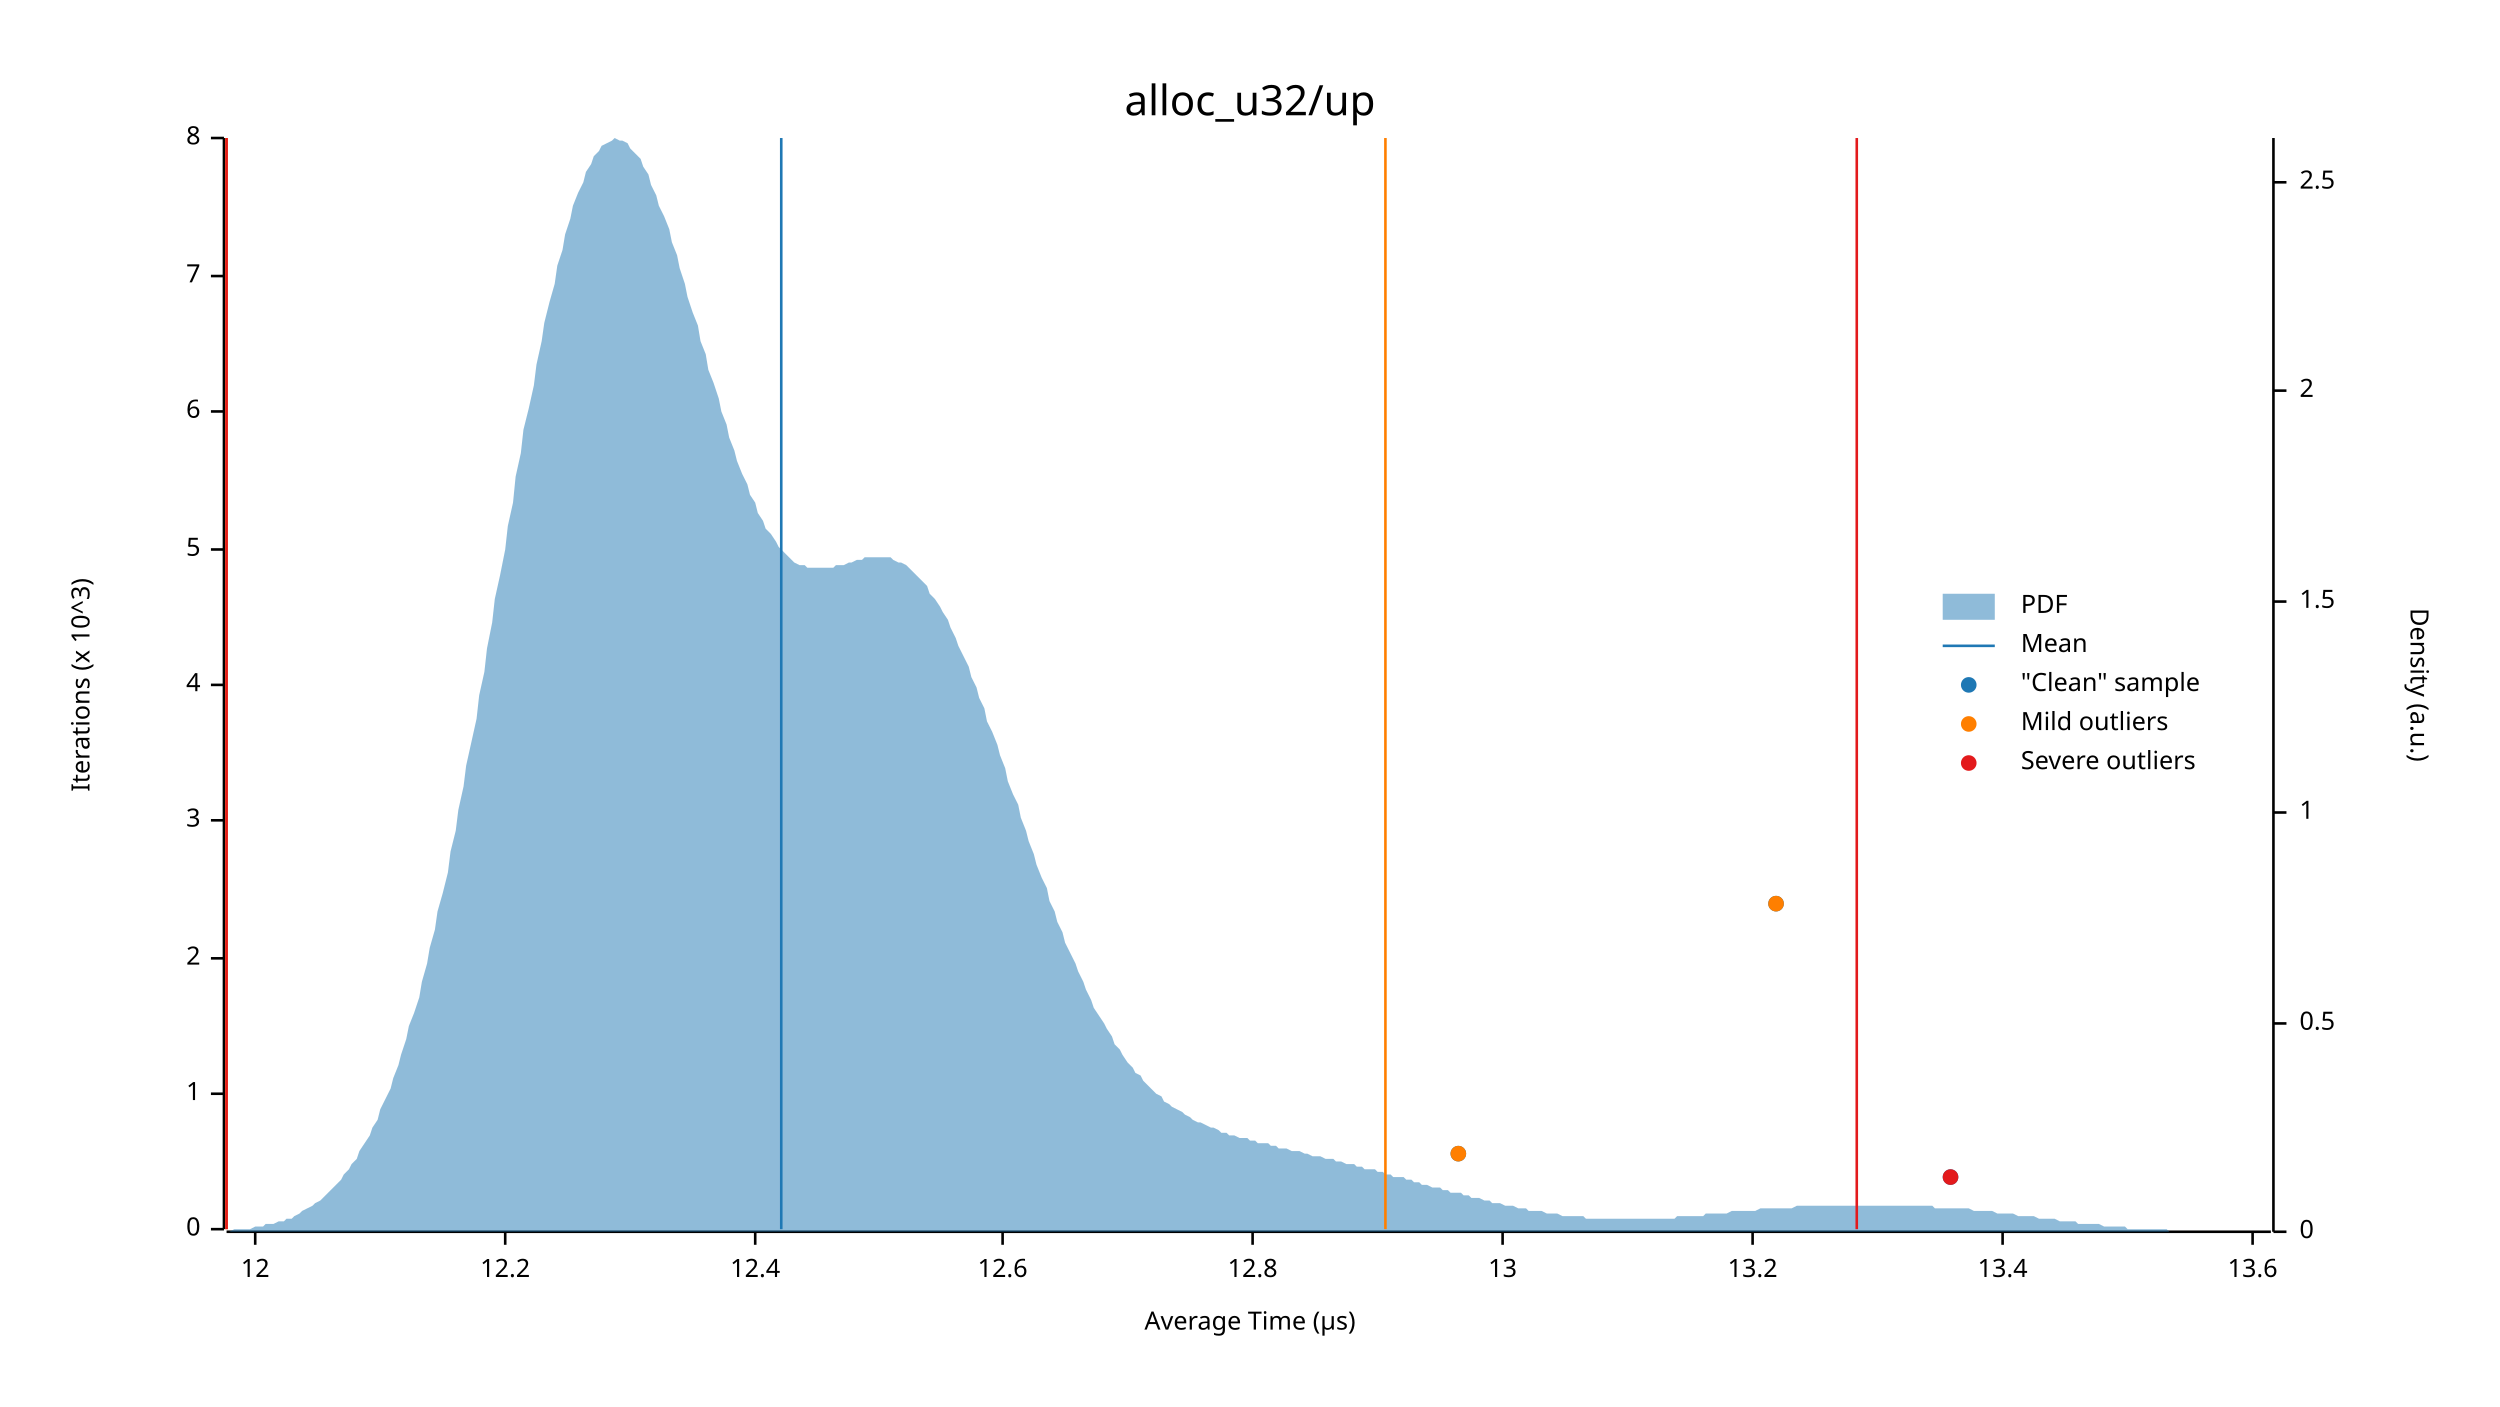
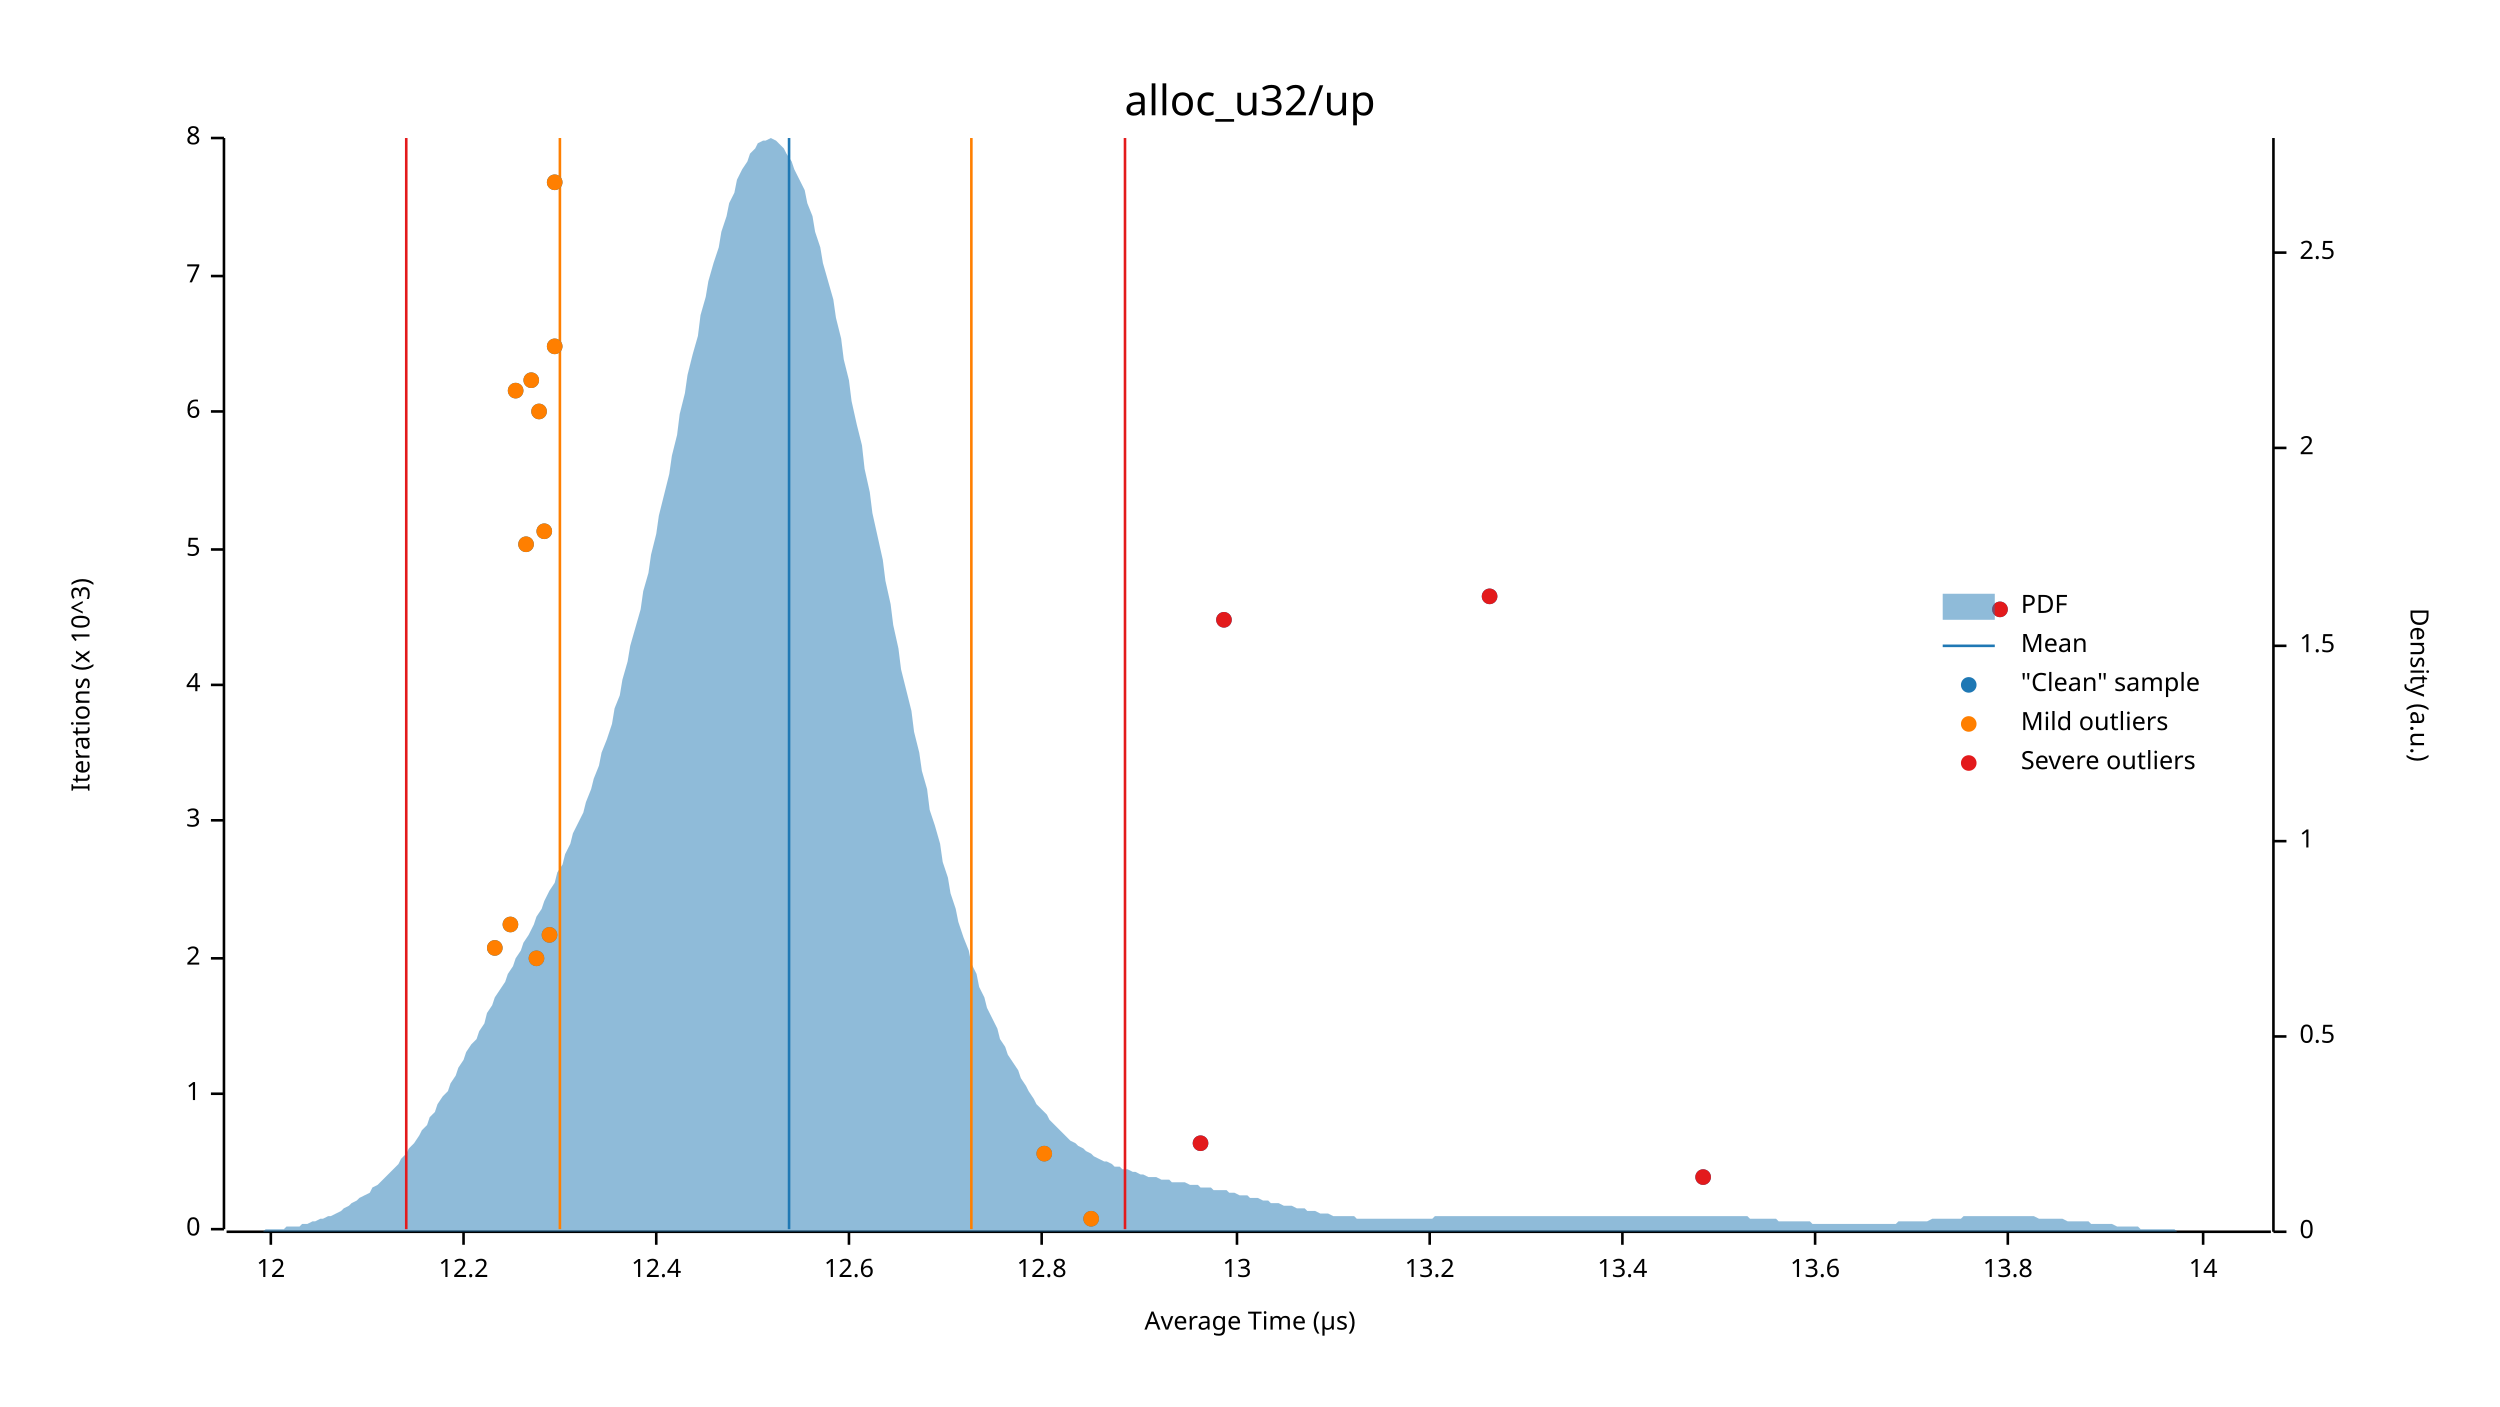
<svg xmlns="http://www.w3.org/2000/svg" width="960" height="540" viewBox="0 0 960 540">
  <text x="480" y="32" dy="0.76em" text-anchor="middle" font-family="sans-serif" font-size="16.129" opacity="1" fill="#000000">
alloc_u32/up
</text>
  <text x="27" y="263" dy="0.76em" text-anchor="middle" font-family="sans-serif" font-size="9.677" opacity="1" fill="#000000" transform="rotate(270, 27, 263)">
Iterations (x 10^3)
</text>
  <text x="480" y="513" dy="-0.5ex" text-anchor="middle" font-family="sans-serif" font-size="9.677" opacity="1" fill="#000000">
Average Time (µs)
</text>
  <polyline fill="none" opacity="1" stroke="#000000" stroke-width="1" points="86,53 86,472 " />
  <text x="77" y="472" dy="0.5ex" text-anchor="end" font-family="sans-serif" font-size="9.677" opacity="1" fill="#000000">
0
</text>
  <polyline fill="none" opacity="1" stroke="#000000" stroke-width="1" points="81,472 86,472 " />
  <text x="77" y="420" dy="0.5ex" text-anchor="end" font-family="sans-serif" font-size="9.677" opacity="1" fill="#000000">
1
</text>
  <polyline fill="none" opacity="1" stroke="#000000" stroke-width="1" points="81,420 86,420 " />
  <text x="77" y="368" dy="0.5ex" text-anchor="end" font-family="sans-serif" font-size="9.677" opacity="1" fill="#000000">
2
</text>
  <polyline fill="none" opacity="1" stroke="#000000" stroke-width="1" points="81,368 86,368 " />
  <text x="77" y="315" dy="0.5ex" text-anchor="end" font-family="sans-serif" font-size="9.677" opacity="1" fill="#000000">
3
</text>
  <polyline fill="none" opacity="1" stroke="#000000" stroke-width="1" points="81,315 86,315 " />
  <text x="77" y="263" dy="0.5ex" text-anchor="end" font-family="sans-serif" font-size="9.677" opacity="1" fill="#000000">
4
</text>
  <polyline fill="none" opacity="1" stroke="#000000" stroke-width="1" points="81,263 86,263 " />
  <text x="77" y="211" dy="0.5ex" text-anchor="end" font-family="sans-serif" font-size="9.677" opacity="1" fill="#000000">
5
</text>
  <polyline fill="none" opacity="1" stroke="#000000" stroke-width="1" points="81,211 86,211 " />
  <text x="77" y="158" dy="0.5ex" text-anchor="end" font-family="sans-serif" font-size="9.677" opacity="1" fill="#000000">
6
</text>
  <polyline fill="none" opacity="1" stroke="#000000" stroke-width="1" points="81,158 86,158 " />
  <text x="77" y="106" dy="0.5ex" text-anchor="end" font-family="sans-serif" font-size="9.677" opacity="1" fill="#000000">
7
</text>
  <polyline fill="none" opacity="1" stroke="#000000" stroke-width="1" points="81,106 86,106 " />
  <text x="77" y="53" dy="0.5ex" text-anchor="end" font-family="sans-serif" font-size="9.677" opacity="1" fill="#000000">
8
</text>
  <polyline fill="none" opacity="1" stroke="#000000" stroke-width="1" points="81,53 86,53 " />
  <polyline fill="none" opacity="1" stroke="#000000" stroke-width="1" points="87,473 872,473 " />
-   <text x="98" y="483" dy="0.76em" text-anchor="middle" font-family="sans-serif" font-size="9.677" opacity="1" fill="#000000">
+   <text x="104" y="483" dy="0.76em" text-anchor="middle" font-family="sans-serif" font-size="9.677" opacity="1" fill="#000000">
12
</text>
-   <polyline fill="none" opacity="1" stroke="#000000" stroke-width="1" points="98,473 98,478 " />
-   <text x="194" y="483" dy="0.76em" text-anchor="middle" font-family="sans-serif" font-size="9.677" opacity="1" fill="#000000">
+   <polyline fill="none" opacity="1" stroke="#000000" stroke-width="1" points="104,473 104,478 " />
+   <text x="178" y="483" dy="0.76em" text-anchor="middle" font-family="sans-serif" font-size="9.677" opacity="1" fill="#000000">
12.2
</text>
-   <polyline fill="none" opacity="1" stroke="#000000" stroke-width="1" points="194,473 194,478 " />
-   <text x="290" y="483" dy="0.76em" text-anchor="middle" font-family="sans-serif" font-size="9.677" opacity="1" fill="#000000">
+   <polyline fill="none" opacity="1" stroke="#000000" stroke-width="1" points="178,473 178,478 " />
+   <text x="252" y="483" dy="0.76em" text-anchor="middle" font-family="sans-serif" font-size="9.677" opacity="1" fill="#000000">
12.4
</text>
-   <polyline fill="none" opacity="1" stroke="#000000" stroke-width="1" points="290,473 290,478 " />
-   <text x="385" y="483" dy="0.76em" text-anchor="middle" font-family="sans-serif" font-size="9.677" opacity="1" fill="#000000">
+   <polyline fill="none" opacity="1" stroke="#000000" stroke-width="1" points="252,473 252,478 " />
+   <text x="326" y="483" dy="0.76em" text-anchor="middle" font-family="sans-serif" font-size="9.677" opacity="1" fill="#000000">
12.6
</text>
-   <polyline fill="none" opacity="1" stroke="#000000" stroke-width="1" points="385,473 385,478 " />
-   <text x="481" y="483" dy="0.76em" text-anchor="middle" font-family="sans-serif" font-size="9.677" opacity="1" fill="#000000">
+   <polyline fill="none" opacity="1" stroke="#000000" stroke-width="1" points="326,473 326,478 " />
+   <text x="400" y="483" dy="0.76em" text-anchor="middle" font-family="sans-serif" font-size="9.677" opacity="1" fill="#000000">
12.8
</text>
-   <polyline fill="none" opacity="1" stroke="#000000" stroke-width="1" points="481,473 481,478 " />
-   <text x="577" y="483" dy="0.76em" text-anchor="middle" font-family="sans-serif" font-size="9.677" opacity="1" fill="#000000">
+   <polyline fill="none" opacity="1" stroke="#000000" stroke-width="1" points="400,473 400,478 " />
+   <text x="475" y="483" dy="0.76em" text-anchor="middle" font-family="sans-serif" font-size="9.677" opacity="1" fill="#000000">
13
</text>
-   <polyline fill="none" opacity="1" stroke="#000000" stroke-width="1" points="577,473 577,478 " />
-   <text x="673" y="483" dy="0.76em" text-anchor="middle" font-family="sans-serif" font-size="9.677" opacity="1" fill="#000000">
+   <polyline fill="none" opacity="1" stroke="#000000" stroke-width="1" points="475,473 475,478 " />
+   <text x="549" y="483" dy="0.76em" text-anchor="middle" font-family="sans-serif" font-size="9.677" opacity="1" fill="#000000">
13.2
</text>
-   <polyline fill="none" opacity="1" stroke="#000000" stroke-width="1" points="673,473 673,478 " />
-   <text x="769" y="483" dy="0.76em" text-anchor="middle" font-family="sans-serif" font-size="9.677" opacity="1" fill="#000000">
+   <polyline fill="none" opacity="1" stroke="#000000" stroke-width="1" points="549,473 549,478 " />
+   <text x="623" y="483" dy="0.76em" text-anchor="middle" font-family="sans-serif" font-size="9.677" opacity="1" fill="#000000">
13.4
</text>
-   <polyline fill="none" opacity="1" stroke="#000000" stroke-width="1" points="769,473 769,478 " />
-   <text x="865" y="483" dy="0.76em" text-anchor="middle" font-family="sans-serif" font-size="9.677" opacity="1" fill="#000000">
+   <polyline fill="none" opacity="1" stroke="#000000" stroke-width="1" points="623,473 623,478 " />
+   <text x="697" y="483" dy="0.76em" text-anchor="middle" font-family="sans-serif" font-size="9.677" opacity="1" fill="#000000">
13.6
</text>
-   <polyline fill="none" opacity="1" stroke="#000000" stroke-width="1" points="865,473 865,478 " />
+   <polyline fill="none" opacity="1" stroke="#000000" stroke-width="1" points="697,473 697,478 " />
+   <text x="771" y="483" dy="0.76em" text-anchor="middle" font-family="sans-serif" font-size="9.677" opacity="1" fill="#000000">
+ 13.8
+ </text>
+   <polyline fill="none" opacity="1" stroke="#000000" stroke-width="1" points="771,473 771,478 " />
+   <text x="846" y="483" dy="0.76em" text-anchor="middle" font-family="sans-serif" font-size="9.677" opacity="1" fill="#000000">
+ 14
+ </text>
+   <polyline fill="none" opacity="1" stroke="#000000" stroke-width="1" points="846,473 846,478 " />
  <text x="933" y="263" dy="0.76em" text-anchor="middle" font-family="sans-serif" font-size="9.677" opacity="1" fill="#000000" transform="rotate(90, 933, 263)">
Density (a.u.)
</text>
  <polyline fill="none" opacity="1" stroke="#000000" stroke-width="1" points="873,53 873,473 " />
  <text x="883" y="473" dy="0.5ex" text-anchor="start" font-family="sans-serif" font-size="9.677" opacity="1" fill="#000000">
0
</text>
  <polyline fill="none" opacity="1" stroke="#000000" stroke-width="1" points="873,473 878,473 " />
-   <text x="883" y="393" dy="0.5ex" text-anchor="start" font-family="sans-serif" font-size="9.677" opacity="1" fill="#000000">
+   <text x="883" y="398" dy="0.5ex" text-anchor="start" font-family="sans-serif" font-size="9.677" opacity="1" fill="#000000">
0.5
</text>
-   <polyline fill="none" opacity="1" stroke="#000000" stroke-width="1" points="873,393 878,393 " />
-   <text x="883" y="312" dy="0.5ex" text-anchor="start" font-family="sans-serif" font-size="9.677" opacity="1" fill="#000000">
+   <polyline fill="none" opacity="1" stroke="#000000" stroke-width="1" points="873,398 878,398 " />
+   <text x="883" y="323" dy="0.5ex" text-anchor="start" font-family="sans-serif" font-size="9.677" opacity="1" fill="#000000">
1
</text>
-   <polyline fill="none" opacity="1" stroke="#000000" stroke-width="1" points="873,312 878,312 " />
-   <text x="883" y="231" dy="0.5ex" text-anchor="start" font-family="sans-serif" font-size="9.677" opacity="1" fill="#000000">
+   <polyline fill="none" opacity="1" stroke="#000000" stroke-width="1" points="873,323 878,323 " />
+   <text x="883" y="248" dy="0.5ex" text-anchor="start" font-family="sans-serif" font-size="9.677" opacity="1" fill="#000000">
1.5
</text>
-   <polyline fill="none" opacity="1" stroke="#000000" stroke-width="1" points="873,231 878,231 " />
-   <text x="883" y="150" dy="0.5ex" text-anchor="start" font-family="sans-serif" font-size="9.677" opacity="1" fill="#000000">
+   <polyline fill="none" opacity="1" stroke="#000000" stroke-width="1" points="873,248 878,248 " />
+   <text x="883" y="172" dy="0.5ex" text-anchor="start" font-family="sans-serif" font-size="9.677" opacity="1" fill="#000000">
2
</text>
-   <polyline fill="none" opacity="1" stroke="#000000" stroke-width="1" points="873,150 878,150 " />
-   <text x="883" y="70" dy="0.5ex" text-anchor="start" font-family="sans-serif" font-size="9.677" opacity="1" fill="#000000">
+   <polyline fill="none" opacity="1" stroke="#000000" stroke-width="1" points="873,172 878,172 " />
+   <text x="883" y="97" dy="0.5ex" text-anchor="start" font-family="sans-serif" font-size="9.677" opacity="1" fill="#000000">
2.5
</text>
-   <polyline fill="none" opacity="1" stroke="#000000" stroke-width="1" points="873,70 878,70 " />
-   <polygon opacity="0.5" fill="#1F78B4" points="87,473 88,473 90,472 91,472 93,472 94,472 96,472 98,471 99,471 101,471 102,470 104,470 105,470 107,469 109,469 110,468 112,468 113,467 115,466 116,465 118,464 120,463 121,462 123,461 124,460 126,458 127,457 129,455 131,453 132,451 134,449 135,447 137,445 138,442 140,439 142,436 143,433 145,430 146,426 148,422 150,418 151,414 153,409 154,405 156,399 157,394 159,389 161,383 162,377 164,370 165,364 167,357 168,350 170,343 172,335 173,327 175,319 176,311 178,302 179,294 181,285 183,276 184,267 186,258 187,249 189,239 190,230 192,221 194,211 195,202 197,193 198,183 200,174 201,165 203,157 205,148 206,140 208,131 209,124 211,116 213,109 214,102 216,96 217,90 219,84 220,79 222,74 224,70 225,66 227,63 228,60 230,58 231,56 233,55 235,54 236,53 238,54 239,54 241,55 242,57 244,59 246,61 247,64 249,67 250,71 252,75 253,79 255,83 257,88 258,93 260,98 261,103 263,109 264,114 266,120 268,125 269,131 271,136 272,142 274,147 276,153 277,158 279,163 280,168 282,173 283,177 285,182 287,186 288,190 290,193 291,197 293,200 294,203 296,205 298,208 299,210 301,212 302,213 304,215 305,216 307,217 309,217 310,218 312,218 313,218 315,218 316,218 318,218 320,218 321,217 323,217 324,217 326,216 327,216 329,215 331,215 332,214 334,214 335,214 337,214 339,214 340,214 342,214 343,215 345,216 346,216 348,217 350,219 351,220 353,222 354,223 356,225 357,228 359,230 361,233 362,235 364,238 365,241 367,245 368,248 370,252 372,256 373,260 375,264 376,268 378,272 379,277 381,281 383,286 384,290 386,295 387,300 389,305 391,309 392,314 394,319 395,323 397,328 398,332 400,337 402,341 403,346 405,350 406,354 408,358 409,362 411,366 413,370 414,373 416,377 417,380 419,384 420,387 422,390 424,393 425,395 427,398 428,401 430,403 431,405 433,408 435,410 436,412 438,413 439,415 441,417 442,418 444,420 446,421 447,423 449,424 450,425 452,426 454,427 455,428 457,429 458,430 460,431 461,431 463,432 465,433 466,433 468,434 469,435 471,435 472,436 474,436 476,437 477,437 479,437 480,438 482,438 483,439 485,439 487,439 488,440 490,440 491,441 493,441 494,441 496,442 498,442 499,442 501,443 502,443 504,444 505,444 507,444 509,445 510,445 512,445 513,446 515,446 517,447 518,447 520,447 521,448 523,448 524,449 526,449 528,449 529,450 531,450 532,451 534,451 535,452 537,452 539,452 540,453 542,453 543,454 545,454 546,455 548,455 550,456 551,456 553,456 554,457 556,457 557,458 559,458 561,458 562,459 564,459 565,460 567,460 568,460 570,461 572,461 573,462 575,462 576,462 578,463 580,463 581,463 583,464 584,464 586,464 587,465 589,465 591,465 592,465 594,466 595,466 597,466 598,466 600,467 602,467 603,467 605,467 606,467 608,467 609,468 611,468 613,468 614,468 616,468 617,468 619,468 620,468 622,468 624,468 625,468 627,468 628,468 630,468 632,468 633,468 635,468 636,468 638,468 639,468 641,468 643,468 644,467 646,467 647,467 649,467 650,467 652,467 654,467 655,466 657,466 658,466 660,466 661,466 663,466 665,465 666,465 668,465 669,465 671,465 672,465 674,465 676,464 677,464 679,464 680,464 682,464 683,464 685,464 687,464 688,464 690,463 691,463 693,463 695,463 696,463 698,463 699,463 701,463 702,463 704,463 706,463 707,463 709,463 710,463 712,463 713,463 715,463 717,463 718,463 720,463 721,463 723,463 724,463 726,463 728,463 729,463 731,463 732,463 734,463 735,463 737,463 739,463 740,463 742,463 743,464 745,464 746,464 748,464 750,464 751,464 753,464 754,464 756,464 758,465 759,465 761,465 762,465 764,465 765,465 767,466 769,466 770,466 772,466 773,466 775,467 776,467 778,467 780,467 781,467 783,468 784,468 786,468 787,468 789,468 791,469 792,469 794,469 795,469 797,469 798,470 800,470 802,470 803,470 805,470 806,470 808,471 809,471 811,471 813,471 814,471 816,471 817,472 819,472 821,472 822,472 824,472 825,472 827,472 828,472 830,472 832,472 833,473 835,473 836,473 838,473 839,473 841,473 843,473 844,473 846,473 847,473 849,473 850,473 852,473 854,473 855,473 857,473 858,473 860,473 861,473 863,473 865,473 866,473 868,473 869,473 871,473 873,473 873,473 87,473 " />
-   <polyline fill="none" opacity="1" stroke="#1F78B4" stroke-width="1" points="300,472 300,53 " />
-   <polyline fill="none" opacity="1" stroke="#FF7F00" stroke-width="1" points="87,472 87,53 " />
-   <polyline fill="none" opacity="1" stroke="#FF7F00" stroke-width="1" points="532,472 532,53 " />
-   <polyline fill="none" opacity="1" stroke="#E31A1C" stroke-width="1" points="87,472 87,53 " />
-   <polyline fill="none" opacity="1" stroke="#E31A1C" stroke-width="1" points="713,472 713,53 " />
-   <circle cx="749" cy="452" r="3" opacity="1" fill="#1F78B4" stroke="none" stroke-width="1" />
-   <circle cx="560" cy="443" r="3" opacity="1" fill="#1F78B4" stroke="none" stroke-width="1" />
-   <circle cx="682" cy="347" r="3" opacity="1" fill="#1F78B4" stroke="none" stroke-width="1" />
-   <circle cx="560" cy="443" r="3" opacity="1" fill="#FF7F00" stroke="none" stroke-width="1" />
-   <circle cx="682" cy="347" r="3" opacity="1" fill="#FF7F00" stroke="none" stroke-width="1" />
-   <circle cx="749" cy="452" r="3" opacity="1" fill="#E31A1C" stroke="none" stroke-width="1" />
+   <polyline fill="none" opacity="1" stroke="#000000" stroke-width="1" points="873,97 878,97 " />
+   <polygon opacity="0.5" fill="#1F78B4" points="87,473 88,473 90,473 91,473 93,473 94,473 96,473 98,473 99,473 101,473 102,472 104,472 105,472 107,472 109,472 110,471 112,471 113,471 115,471 116,470 118,470 120,469 121,469 123,468 124,468 126,467 127,467 129,466 131,465 132,464 134,463 135,462 137,461 138,460 140,459 142,458 143,456 145,455 146,454 148,452 150,450 151,449 153,447 154,445 156,443 157,441 159,439 161,436 162,434 164,432 165,429 167,427 168,424 170,421 172,419 173,416 175,413 176,410 178,407 179,404 181,401 183,399 184,396 186,393 187,389 189,386 190,383 192,380 194,377 195,374 197,371 198,368 200,365 201,362 203,359 205,355 206,352 208,349 209,346 211,342 213,339 214,335 216,332 217,328 219,324 220,320 222,316 224,312 225,308 227,303 228,299 230,294 231,289 233,284 235,278 236,272 238,267 239,261 241,254 242,248 244,241 246,234 247,227 249,220 250,213 252,205 253,198 255,190 257,182 258,175 260,167 261,159 263,151 264,144 266,136 268,129 269,121 271,114 272,108 274,101 276,95 277,89 279,83 280,78 282,74 283,69 285,65 287,62 288,59 290,57 291,55 293,54 294,54 296,53 298,54 299,55 301,57 302,59 304,62 305,65 307,69 309,73 310,78 312,83 313,89 315,95 316,101 318,108 320,115 321,122 323,130 324,138 326,146 327,154 329,163 331,171 332,180 334,189 335,197 337,206 339,215 340,223 342,232 343,240 345,249 346,257 348,265 350,273 351,281 353,289 354,296 356,303 357,311 359,317 361,324 362,331 364,337 365,343 367,349 368,354 370,360 372,365 373,370 375,374 376,379 378,383 379,387 381,391 383,395 384,399 386,402 387,405 389,408 391,411 392,414 394,417 395,419 397,422 398,424 400,426 402,428 403,430 405,432 406,433 408,435 409,436 411,438 413,439 414,440 416,441 417,442 419,443 420,444 422,445 424,446 425,446 427,447 428,448 430,448 431,449 433,449 435,450 436,450 438,451 439,451 441,452 442,452 444,452 446,453 447,453 449,453 450,454 452,454 454,454 455,454 457,455 458,455 460,455 461,456 463,456 465,456 466,457 468,457 469,457 471,457 472,458 474,458 476,459 477,459 479,459 480,460 482,460 483,460 485,461 487,461 488,462 490,462 491,462 493,463 494,463 496,463 498,464 499,464 501,464 502,465 504,465 505,465 507,466 509,466 510,466 512,467 513,467 515,467 517,467 518,467 520,467 521,468 523,468 524,468 526,468 528,468 529,468 531,468 532,468 534,468 535,468 537,468 539,468 540,468 542,468 543,468 545,468 546,468 548,468 550,468 551,467 553,467 554,467 556,467 557,467 559,467 561,467 562,467 564,467 565,467 567,467 568,467 570,467 572,467 573,467 575,467 576,467 578,467 580,467 581,467 583,467 584,467 586,467 587,467 589,467 591,467 592,467 594,467 595,467 597,467 598,467 600,467 602,467 603,467 605,467 606,467 608,467 609,467 611,467 613,467 614,467 616,467 617,467 619,467 620,467 622,467 624,467 625,467 627,467 628,467 630,467 632,467 633,467 635,467 636,467 638,467 639,467 641,467 643,467 644,467 646,467 647,467 649,467 650,467 652,467 654,467 655,467 657,467 658,467 660,467 661,467 663,467 665,467 666,467 668,467 669,467 671,467 672,468 674,468 676,468 677,468 679,468 680,468 682,468 683,469 685,469 687,469 688,469 690,469 691,469 693,469 695,469 696,470 698,470 699,470 701,470 702,470 704,470 706,470 707,470 709,470 710,470 712,470 713,470 715,470 717,470 718,470 720,470 721,470 723,470 724,470 726,470 728,470 729,469 731,469 732,469 734,469 735,469 737,469 739,469 740,469 742,468 743,468 745,468 746,468 748,468 750,468 751,468 753,468 754,467 756,467 758,467 759,467 761,467 762,467 764,467 765,467 767,467 769,467 770,467 772,467 773,467 775,467 776,467 778,467 780,467 781,467 783,468 784,468 786,468 787,468 789,468 791,468 792,468 794,469 795,469 797,469 798,469 800,469 802,469 803,470 805,470 806,470 808,470 809,470 811,470 813,471 814,471 816,471 817,471 819,471 821,471 822,472 824,472 825,472 827,472 828,472 830,472 832,472 833,472 835,472 836,473 838,473 839,473 841,473 843,473 844,473 846,473 847,473 849,473 850,473 852,473 854,473 855,473 857,473 858,473 860,473 861,473 863,473 865,473 866,473 868,473 869,473 871,473 873,473 873,473 87,473 " />
+   <polyline fill="none" opacity="1" stroke="#1F78B4" stroke-width="1" points="303,472 303,53 " />
+   <polyline fill="none" opacity="1" stroke="#FF7F00" stroke-width="1" points="215,472 215,53 " />
+   <polyline fill="none" opacity="1" stroke="#FF7F00" stroke-width="1" points="373,472 373,53 " />
+   <polyline fill="none" opacity="1" stroke="#E31A1C" stroke-width="1" points="156,472 156,53 " />
+   <polyline fill="none" opacity="1" stroke="#E31A1C" stroke-width="1" points="432,472 432,53 " />
+   <circle cx="419" cy="468" r="3" opacity="1" fill="#1F78B4" stroke="none" stroke-width="1" />
+   <circle cx="654" cy="452" r="3" opacity="1" fill="#1F78B4" stroke="none" stroke-width="1" />
+   <circle cx="401" cy="443" r="3" opacity="1" fill="#1F78B4" stroke="none" stroke-width="1" />
+   <circle cx="461" cy="439" r="3" opacity="1" fill="#1F78B4" stroke="none" stroke-width="1" />
+   <circle cx="206" cy="368" r="3" opacity="1" fill="#1F78B4" stroke="none" stroke-width="1" />
+   <circle cx="190" cy="364" r="3" opacity="1" fill="#1F78B4" stroke="none" stroke-width="1" />
+   <circle cx="211" cy="359" r="3" opacity="1" fill="#1F78B4" stroke="none" stroke-width="1" />
+   <circle cx="196" cy="355" r="3" opacity="1" fill="#1F78B4" stroke="none" stroke-width="1" />
+   <circle cx="470" cy="238" r="3" opacity="1" fill="#1F78B4" stroke="none" stroke-width="1" />
+   <circle cx="768" cy="234" r="3" opacity="1" fill="#1F78B4" stroke="none" stroke-width="1" />
+   <circle cx="572" cy="229" r="3" opacity="1" fill="#1F78B4" stroke="none" stroke-width="1" />
+   <circle cx="202" cy="209" r="3" opacity="1" fill="#1F78B4" stroke="none" stroke-width="1" />
+   <circle cx="209" cy="204" r="3" opacity="1" fill="#1F78B4" stroke="none" stroke-width="1" />
+   <circle cx="207" cy="158" r="3" opacity="1" fill="#1F78B4" stroke="none" stroke-width="1" />
+   <circle cx="198" cy="150" r="3" opacity="1" fill="#1F78B4" stroke="none" stroke-width="1" />
+   <circle cx="204" cy="146" r="3" opacity="1" fill="#1F78B4" stroke="none" stroke-width="1" />
+   <circle cx="213" cy="133" r="3" opacity="1" fill="#1F78B4" stroke="none" stroke-width="1" />
+   <circle cx="213" cy="70" r="3" opacity="1" fill="#1F78B4" stroke="none" stroke-width="1" />
+   <circle cx="419" cy="468" r="3" opacity="1" fill="#FF7F00" stroke="none" stroke-width="1" />
+   <circle cx="401" cy="443" r="3" opacity="1" fill="#FF7F00" stroke="none" stroke-width="1" />
+   <circle cx="206" cy="368" r="3" opacity="1" fill="#FF7F00" stroke="none" stroke-width="1" />
+   <circle cx="190" cy="364" r="3" opacity="1" fill="#FF7F00" stroke="none" stroke-width="1" />
+   <circle cx="211" cy="359" r="3" opacity="1" fill="#FF7F00" stroke="none" stroke-width="1" />
+   <circle cx="196" cy="355" r="3" opacity="1" fill="#FF7F00" stroke="none" stroke-width="1" />
+   <circle cx="202" cy="209" r="3" opacity="1" fill="#FF7F00" stroke="none" stroke-width="1" />
+   <circle cx="209" cy="204" r="3" opacity="1" fill="#FF7F00" stroke="none" stroke-width="1" />
+   <circle cx="207" cy="158" r="3" opacity="1" fill="#FF7F00" stroke="none" stroke-width="1" />
+   <circle cx="198" cy="150" r="3" opacity="1" fill="#FF7F00" stroke="none" stroke-width="1" />
+   <circle cx="204" cy="146" r="3" opacity="1" fill="#FF7F00" stroke="none" stroke-width="1" />
+   <circle cx="213" cy="133" r="3" opacity="1" fill="#FF7F00" stroke="none" stroke-width="1" />
+   <circle cx="213" cy="70" r="3" opacity="1" fill="#FF7F00" stroke="none" stroke-width="1" />
+   <circle cx="654" cy="452" r="3" opacity="1" fill="#E31A1C" stroke="none" stroke-width="1" />
+   <circle cx="461" cy="439" r="3" opacity="1" fill="#E31A1C" stroke="none" stroke-width="1" />
+   <circle cx="470" cy="238" r="3" opacity="1" fill="#E31A1C" stroke="none" stroke-width="1" />
+   <circle cx="768" cy="234" r="3" opacity="1" fill="#E31A1C" stroke="none" stroke-width="1" />
+   <circle cx="572" cy="229" r="3" opacity="1" fill="#E31A1C" stroke="none" stroke-width="1" />
  <text x="776" y="228" dy="0.76em" text-anchor="start" font-family="sans-serif" font-size="9.677" opacity="1" fill="#000000">
PDF
</text>
  <text x="776" y="243" dy="0.76em" text-anchor="start" font-family="sans-serif" font-size="9.677" opacity="1" fill="#000000">
Mean
</text>
  <text x="776" y="258" dy="0.76em" text-anchor="start" font-family="sans-serif" font-size="9.677" opacity="1" fill="#000000">
"Clean" sample
</text>
  <text x="776" y="273" dy="0.76em" text-anchor="start" font-family="sans-serif" font-size="9.677" opacity="1" fill="#000000">
Mild outliers
</text>
  <text x="776" y="288" dy="0.76em" text-anchor="start" font-family="sans-serif" font-size="9.677" opacity="1" fill="#000000">
Severe outliers
</text>
  <rect x="746" y="228" width="20" height="10" opacity="0.5" fill="#1F78B4" stroke="none" />
  <polyline fill="none" opacity="1" stroke="#1F78B4" stroke-width="1" points="746,248 766,248 " />
  <circle cx="756" cy="263" r="3" opacity="1" fill="#1F78B4" stroke="none" stroke-width="1" />
  <circle cx="756" cy="278" r="3" opacity="1" fill="#FF7F00" stroke="none" stroke-width="1" />
  <circle cx="756" cy="293" r="3" opacity="1" fill="#E31A1C" stroke="none" stroke-width="1" />
</svg>
